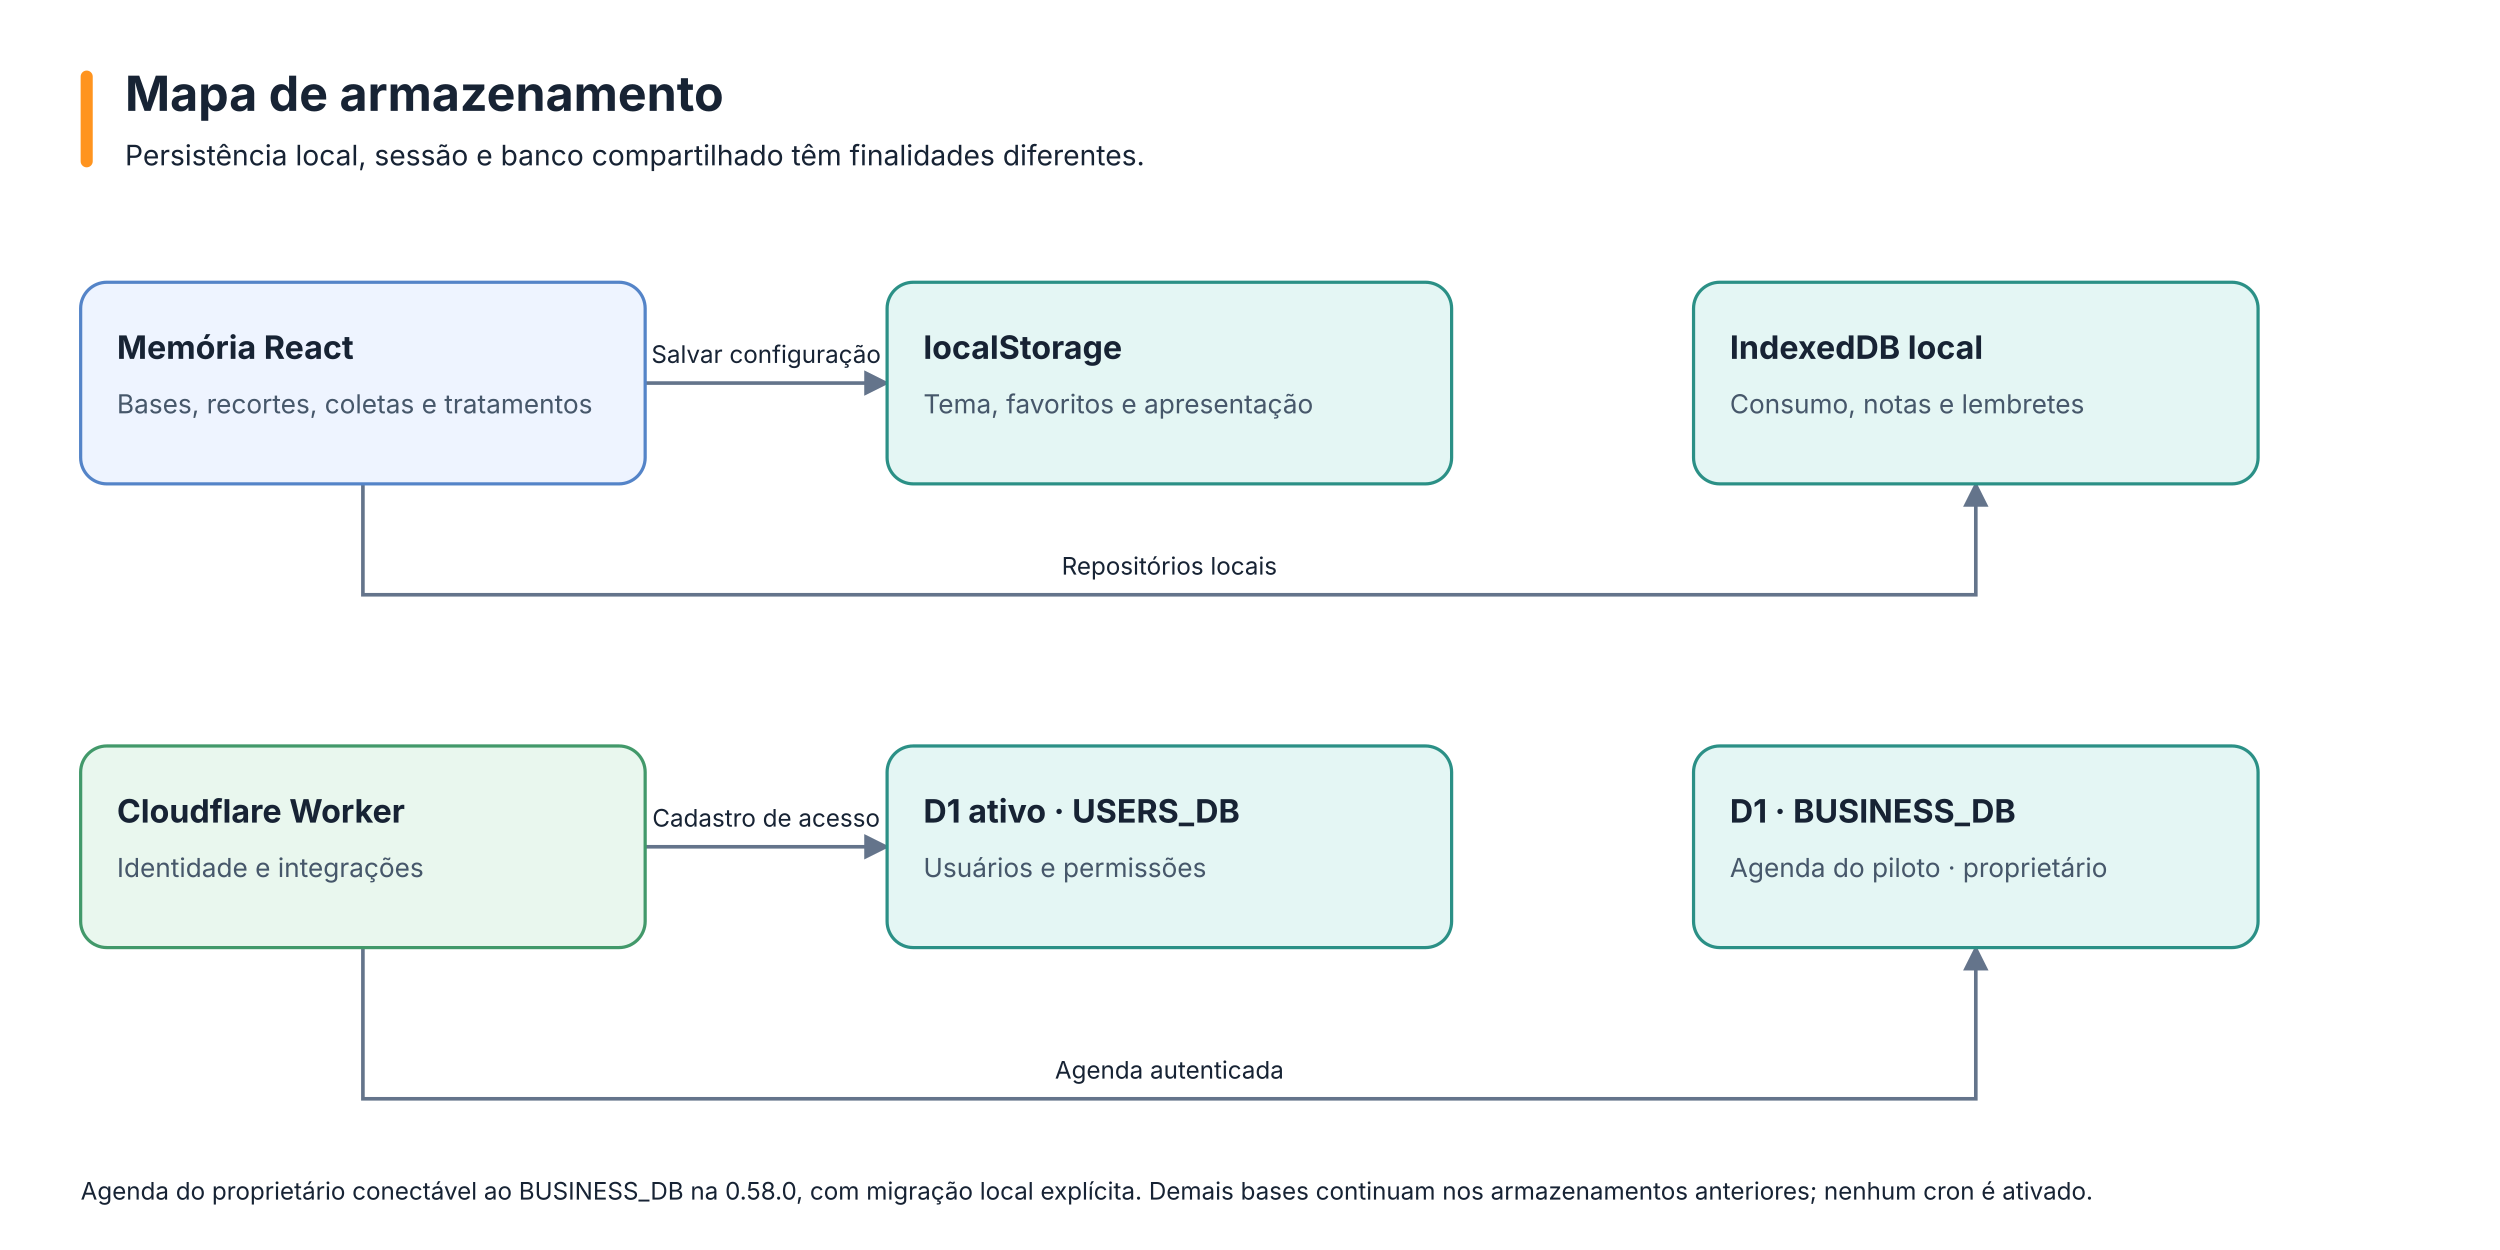
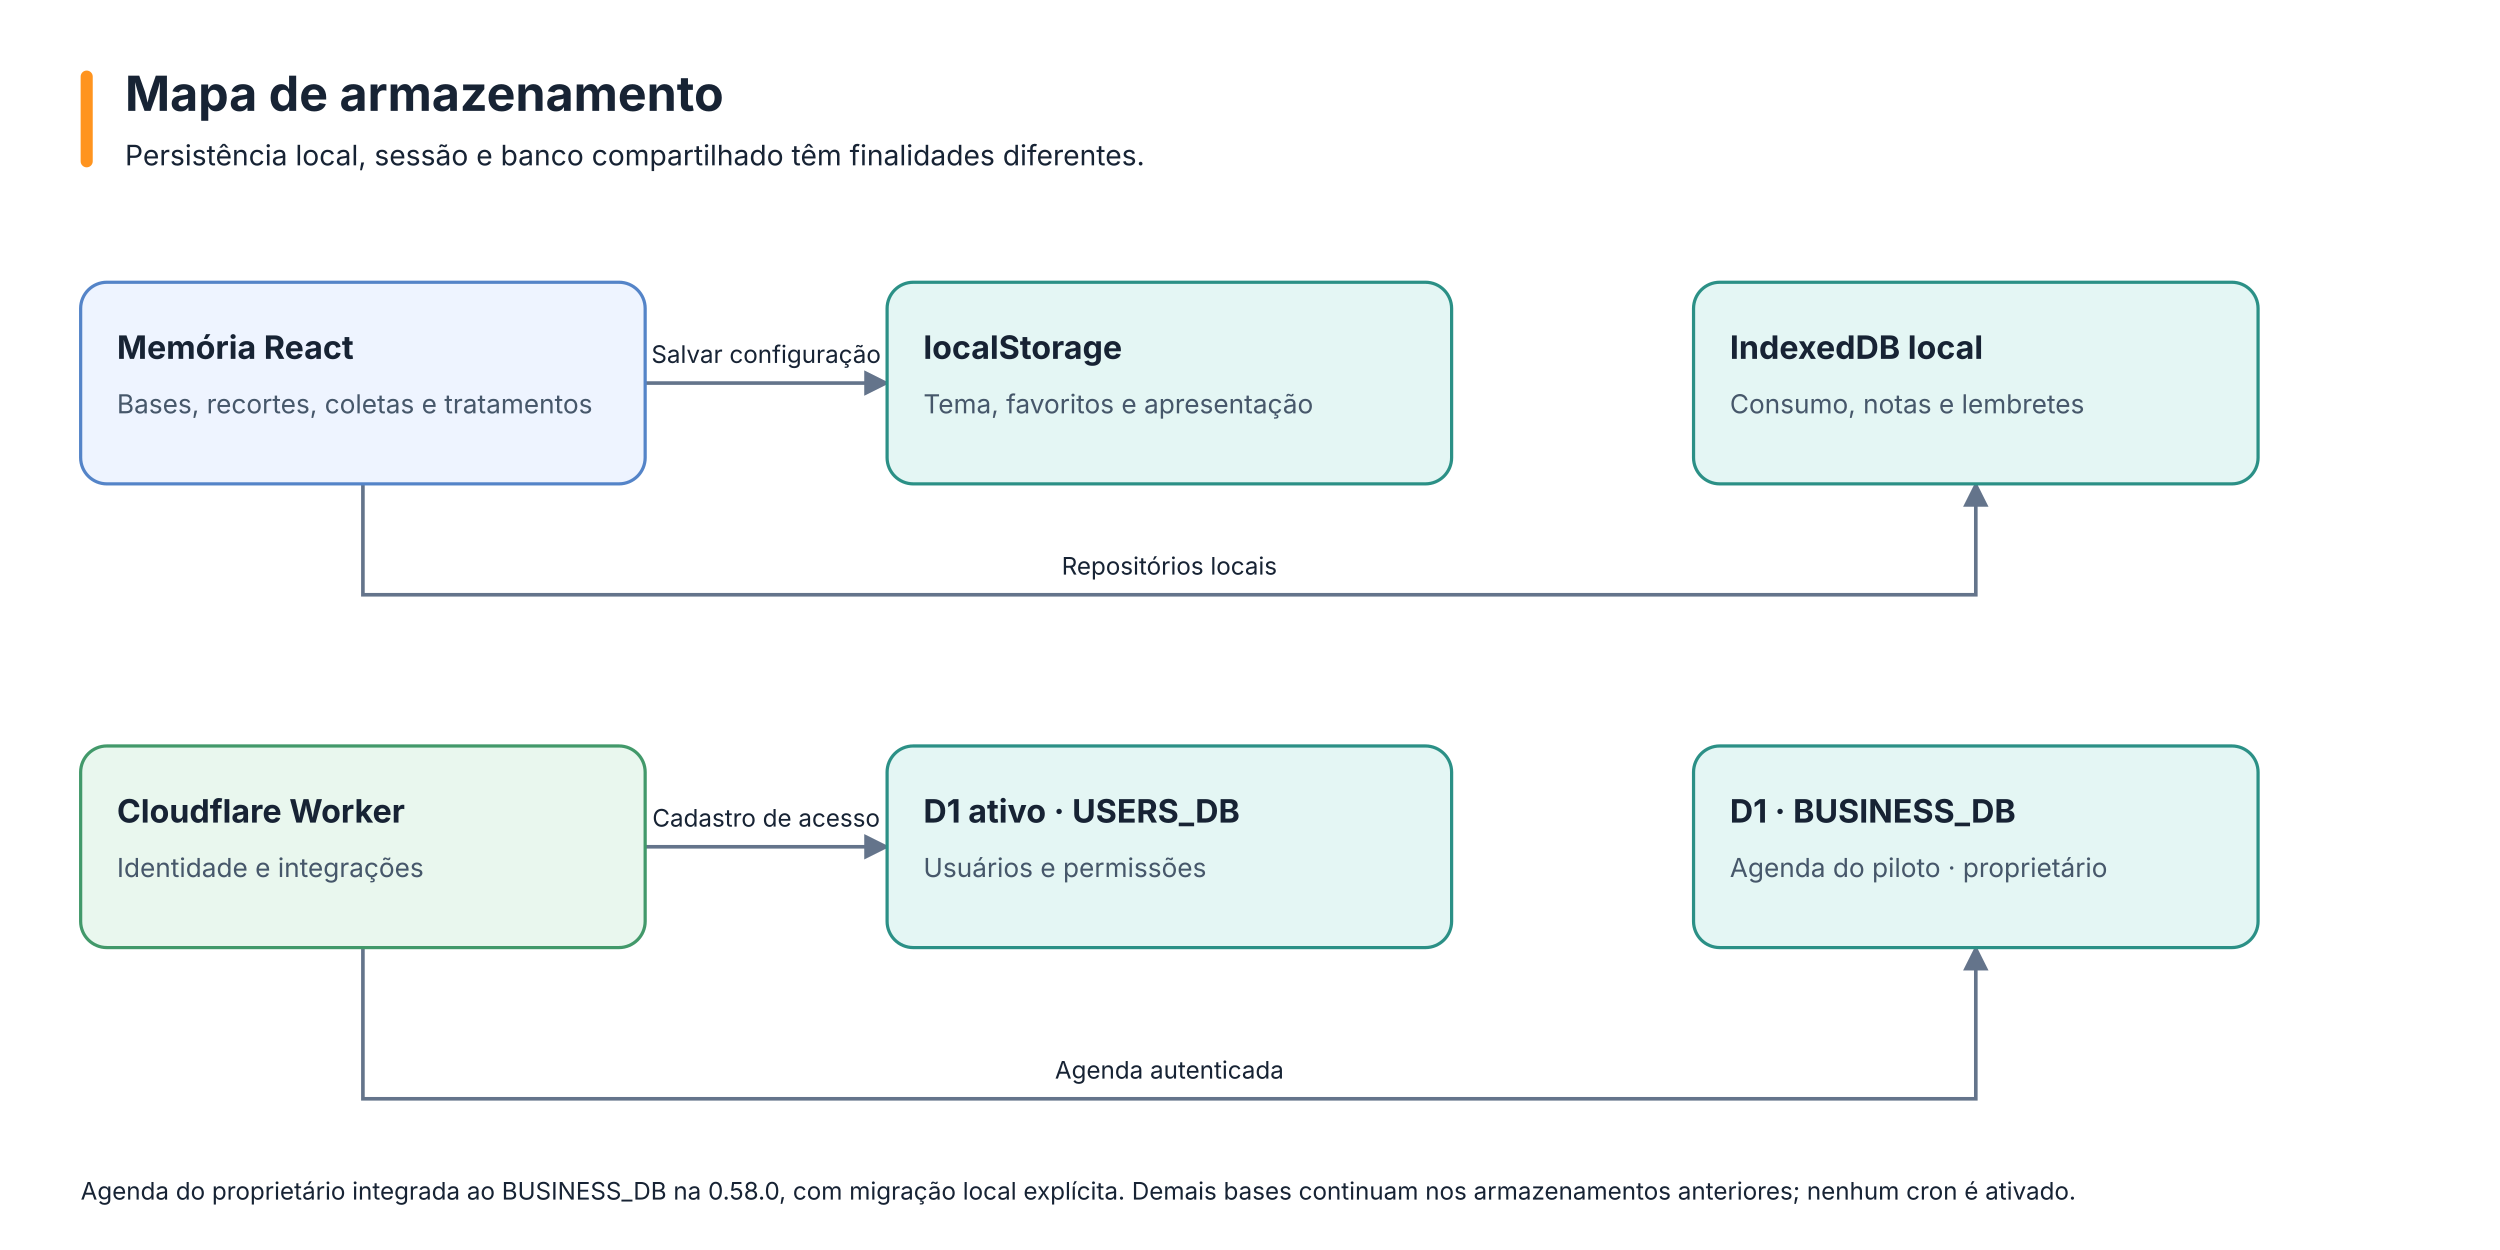
<svg xmlns="http://www.w3.org/2000/svg" viewBox="0 0 1240 620" role="img" aria-labelledby="05-armazenamento-title 05-armazenamento-desc">
  <defs>
    <marker id="05-armazenamento-arrow" viewBox="0 0 10 10" refX="9" refY="5" markerWidth="7" markerHeight="7" orient="auto-start-reverse">
      <path d="M0 0 L10 5 L0 10z" fill="#64748b" />
    </marker>
    <style>text{font-family:Inter,Segoe UI,Arial,sans-serif;fill:#172334}.node-title{font-size:16px;font-weight:650}.node-sub{font-size:13px;fill:#46576a}.edge-label{font-size:12px;paint-order:stroke;stroke:white;stroke-width:6px;stroke-linejoin:round}</style>
  </defs>
  <rect width="100%" height="100%" fill="white" />
  <rect x="40" y="35" width="6" height="48" rx="3" fill="#ff941f" />
  <text x="62" y="55" font-size="24" font-weight="700">Mapa de armazenamento</text>
  <text x="62" y="82" font-size="14" fill="#526477">Persistência local, sessão e banco compartilhado têm finalidades diferentes.</text>
  <path d="M320,190 L440,190" fill="none" stroke="#64748b" stroke-width="1.8" marker-end="url(#05-armazenamento-arrow)" />
  <text x="380" y="180" text-anchor="middle" class="edge-label">Salvar configuração</text>
  <path d="M180,240 L180,295 L980,295 L980,240" fill="none" stroke="#64748b" stroke-width="1.8" marker-end="url(#05-armazenamento-arrow)" />
  <text x="580" y="285" text-anchor="middle" class="edge-label">Repositórios locais</text>
  <path d="M320,420 L440,420" fill="none" stroke="#64748b" stroke-width="1.8" marker-end="url(#05-armazenamento-arrow)" />
  <text x="380" y="410" text-anchor="middle" class="edge-label">Cadastro de acesso</text>
  <path d="M180,470 L180,545 L980,545 L980,470" fill="none" stroke="#64748b" stroke-width="1.8" marker-end="url(#05-armazenamento-arrow)" />
  <text x="580" y="535" text-anchor="middle" class="edge-label">Agenda autenticada</text>
  <g>
    <rect x="40" y="140" width="280" height="100" rx="13" fill="#eef4ff" stroke="#5484c8" stroke-width="1.6" />
    <text x="58" y="178" class="node-title">Memória React</text>
    <text x="58" y="205" class="node-sub">Bases, recortes, coletas e tratamentos</text>
  </g>
  <g>
    <rect x="440" y="140" width="280" height="100" rx="13" fill="#e4f6f4" stroke="#2b9086" stroke-width="1.6" />
    <text x="458" y="178" class="node-title">localStorage</text>
    <text x="458" y="205" class="node-sub">Tema, favoritos e apresentação</text>
  </g>
  <g>
    <rect x="840" y="140" width="280" height="100" rx="13" fill="#e4f6f4" stroke="#2b9086" stroke-width="1.6" />
    <text x="858" y="178" class="node-title">IndexedDB local</text>
    <text x="858" y="205" class="node-sub">Consumo, notas e lembretes</text>
  </g>
  <g>
    <rect x="40" y="370" width="280" height="100" rx="13" fill="#e9f7ee" stroke="#42996a" stroke-width="1.6" />
    <text x="58" y="408" class="node-title">Cloudflare Worker</text>
    <text x="58" y="435" class="node-sub">Identidade e integrações</text>
  </g>
  <g>
    <rect x="440" y="370" width="280" height="100" rx="13" fill="#e4f6f4" stroke="#2b9086" stroke-width="1.6" />
    <text x="458" y="408" class="node-title">D1 ativo · USERS_DB</text>
    <text x="458" y="435" class="node-sub">Usuários e permissões</text>
  </g>
  <g>
    <rect x="840" y="370" width="280" height="100" rx="13" fill="#e4f6f4" stroke="#2b9086" stroke-width="1.6" />
    <text x="858" y="408" class="node-title">D1 · BUSINESS_DB</text>
    <text x="858" y="435" class="node-sub">Agenda do piloto · proprietário</text>
  </g>
-   <text x="40" y="595" font-size="12" fill="#526477">Agenda do proprietário conectável ao BUSINESS_DB na 0.58.0, com migração local explícita. Demais bases continuam nos armazenamentos anteriores; nenhum cron é ativado.</text>
+   <text x="40" y="595" font-size="12" fill="#526477">Agenda do proprietário integrada ao BUSINESS_DB na 0.58.0, com migração local explícita. Demais bases continuam nos armazenamentos anteriores; nenhum cron é ativado.</text>
</svg>
